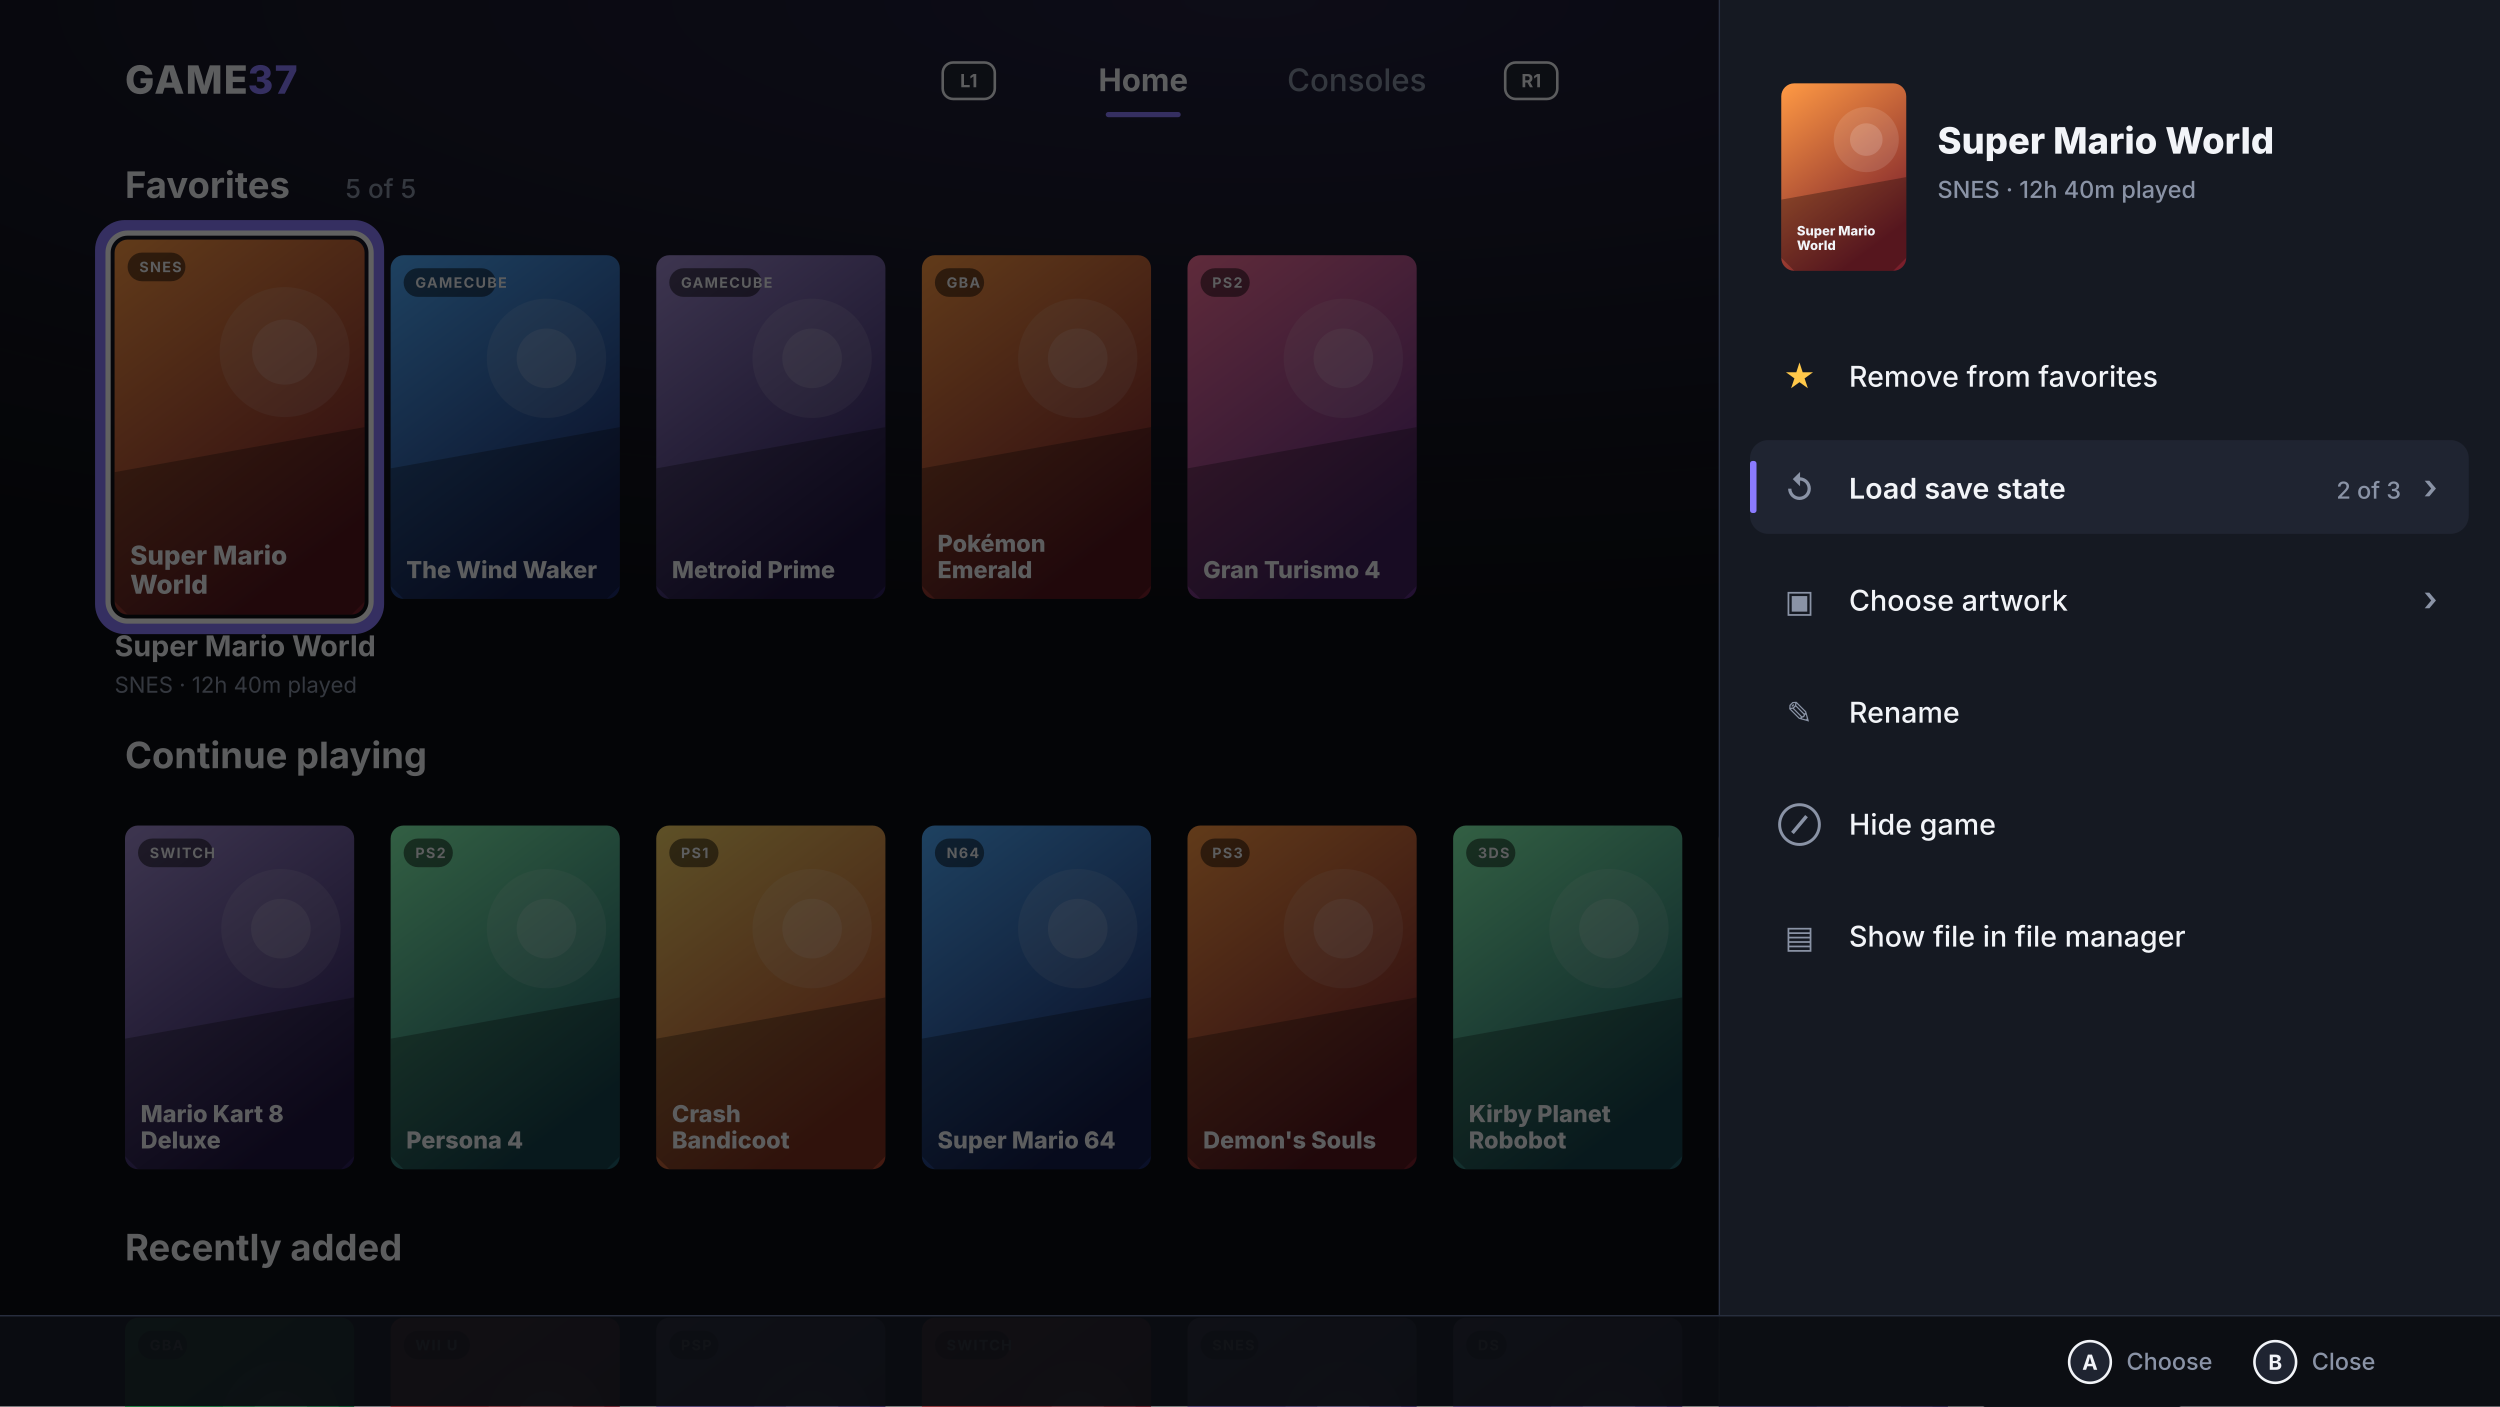
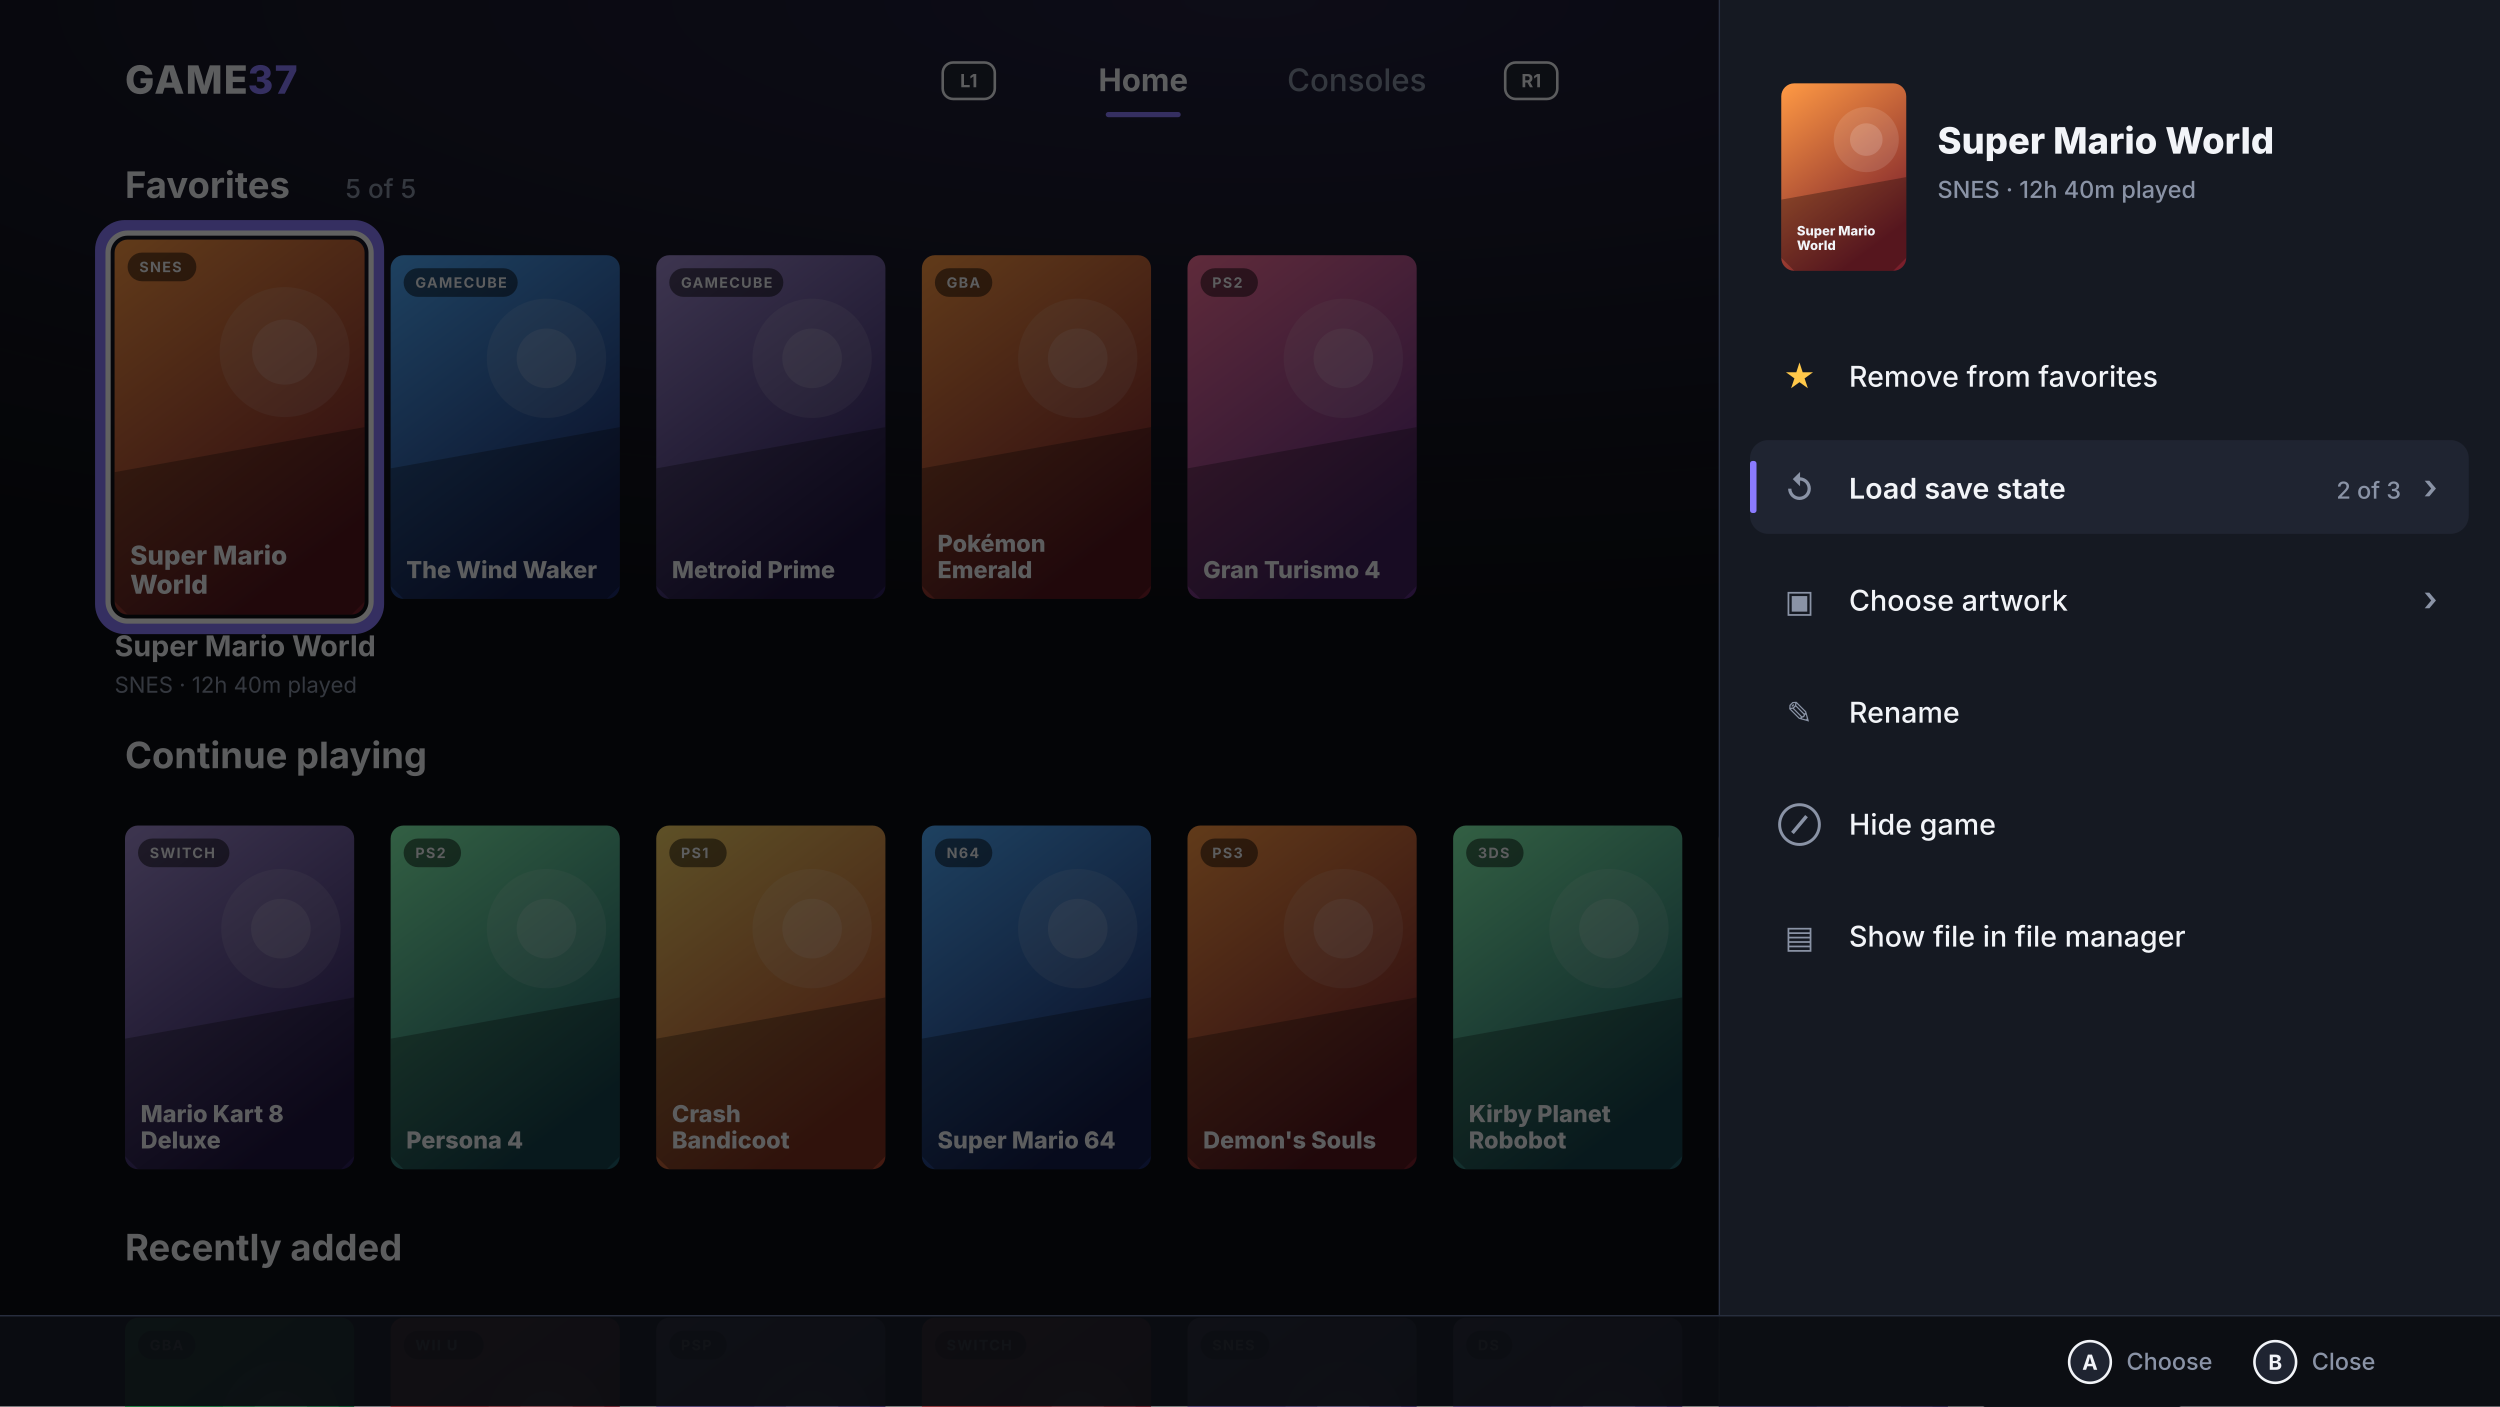
<svg xmlns="http://www.w3.org/2000/svg" width="1920" height="1080" viewBox="0 0 1920 1080">
  <defs>
    <radialGradient id="rg1" cx="0.5" cy="0" r="0.9">
      <stop offset="0" stop-color="#8B7BFF" stop-opacity="0.18" />
      <stop offset="1" stop-color="#8B7BFF" stop-opacity="0" />
    </radialGradient>
    <linearGradient id="lg2" x1="0" y1="0" x2="0.5" y2="1">
      <stop offset="0" stop-color="#FF9A44" stop-opacity="1" />
      <stop offset="1" stop-color="#7A1F2B" stop-opacity="1" />
    </linearGradient>
    <linearGradient id="lg3" x1="0" y1="0" x2="0.5" y2="1">
      <stop offset="0" stop-color="#4FACFE" stop-opacity="1" />
      <stop offset="1" stop-color="#1B2A6B" stop-opacity="1" />
    </linearGradient>
    <linearGradient id="lg4" x1="0" y1="0" x2="0.5" y2="1">
      <stop offset="0" stop-color="#A18CD1" stop-opacity="1" />
      <stop offset="1" stop-color="#2E1F5E" stop-opacity="1" />
    </linearGradient>
    <linearGradient id="lg5" x1="0" y1="0" x2="0.5" y2="1">
      <stop offset="0" stop-color="#FF9A44" stop-opacity="1" />
      <stop offset="1" stop-color="#7A1F2B" stop-opacity="1" />
    </linearGradient>
    <linearGradient id="lg6" x1="0" y1="0" x2="0.5" y2="1">
      <stop offset="0" stop-color="#FA709A" stop-opacity="1" />
      <stop offset="1" stop-color="#5B2C83" stop-opacity="1" />
    </linearGradient>
    <linearGradient id="lg7" x1="0" y1="0" x2="0.5" y2="1">
      <stop offset="0" stop-color="#A18CD1" stop-opacity="1" />
      <stop offset="1" stop-color="#2E1F5E" stop-opacity="1" />
    </linearGradient>
    <linearGradient id="lg8" x1="0" y1="0" x2="0.5" y2="1">
      <stop offset="0" stop-color="#84FAB0" stop-opacity="1" />
      <stop offset="1" stop-color="#1F5F6B" stop-opacity="1" />
    </linearGradient>
    <linearGradient id="lg9" x1="0" y1="0" x2="0.5" y2="1">
      <stop offset="0" stop-color="#F6D365" stop-opacity="1" />
      <stop offset="1" stop-color="#B3452C" stop-opacity="1" />
    </linearGradient>
    <linearGradient id="lg10" x1="0" y1="0" x2="0.5" y2="1">
      <stop offset="0" stop-color="#4FACFE" stop-opacity="1" />
      <stop offset="1" stop-color="#1B2A6B" stop-opacity="1" />
    </linearGradient>
    <linearGradient id="lg11" x1="0" y1="0" x2="0.5" y2="1">
      <stop offset="0" stop-color="#FF9A44" stop-opacity="1" />
      <stop offset="1" stop-color="#7A1F2B" stop-opacity="1" />
    </linearGradient>
    <linearGradient id="lg12" x1="0" y1="0" x2="0.5" y2="1">
      <stop offset="0" stop-color="#84FAB0" stop-opacity="1" />
      <stop offset="1" stop-color="#1F5F6B" stop-opacity="1" />
    </linearGradient>
    <linearGradient id="lg13" x1="0" y1="0" x2="0.5" y2="1">
      <stop offset="0" stop-color="#FCCB90" stop-opacity="1" />
      <stop offset="1" stop-color="#8E3B46" stop-opacity="1" />
    </linearGradient>
    <linearGradient id="lg14" x1="0" y1="0" x2="0.5" y2="1">
      <stop offset="0" stop-color="#43E97B" stop-opacity="1" />
      <stop offset="1" stop-color="#0F4C3A" stop-opacity="1" />
    </linearGradient>
    <linearGradient id="lg15" x1="0" y1="0" x2="0.5" y2="1">
      <stop offset="0" stop-color="#FF6B6B" stop-opacity="1" />
      <stop offset="1" stop-color="#6B1D3A" stop-opacity="1" />
    </linearGradient>
    <linearGradient id="lg16" x1="0" y1="0" x2="0.5" y2="1">
      <stop offset="0" stop-color="#A18CD1" stop-opacity="1" />
      <stop offset="1" stop-color="#2E1F5E" stop-opacity="1" />
    </linearGradient>
    <linearGradient id="lg17" x1="0" y1="0" x2="0.5" y2="1">
      <stop offset="0" stop-color="#FF6B6B" stop-opacity="1" />
      <stop offset="1" stop-color="#6B1D3A" stop-opacity="1" />
    </linearGradient>
    <linearGradient id="lg18" x1="0" y1="0" x2="0.5" y2="1">
      <stop offset="0" stop-color="#A18CD1" stop-opacity="1" />
      <stop offset="1" stop-color="#2E1F5E" stop-opacity="1" />
    </linearGradient>
    <linearGradient id="lg19" x1="0" y1="0" x2="0.5" y2="1">
      <stop offset="0" stop-color="#A18CD1" stop-opacity="1" />
      <stop offset="1" stop-color="#2E1F5E" stop-opacity="1" />
    </linearGradient>
    <linearGradient id="lg20" x1="0" y1="0" x2="0.5" y2="1">
      <stop offset="0" stop-color="#A18CD1" stop-opacity="1" />
      <stop offset="1" stop-color="#2E1F5E" stop-opacity="1" />
    </linearGradient>
    <linearGradient id="lg21" x1="0" y1="0" x2="0" y2="1">
      <stop offset="0" stop-color="#0B0D12" stop-opacity="0" />
      <stop offset="1" stop-color="#0B0D12" stop-opacity="1" />
    </linearGradient>
    <linearGradient id="lg22" x1="0" y1="0" x2="0.5" y2="1">
      <stop offset="0" stop-color="#FF9A44" stop-opacity="1" />
      <stop offset="1" stop-color="#7A1F2B" stop-opacity="1" />
    </linearGradient>
  </defs>
  <rect x="0.0" y="0.0" width="1920.0" height="1080.0" rx="0" fill="#0B0D12" fill-opacity="1" />
  <rect x="0.0" y="0.0" width="1920.0" height="520.0" rx="0" fill="url(#rg1)" fill-opacity="1" />
  <text x="96" y="72" font-family="Inter, 'Helvetica Neue', Arial, sans-serif" font-size="30" font-weight="800" fill="#F2F4F8" letter-spacing="1">GAME<tspan fill="#8B7BFF">37</tspan>
  </text>
  <rect x="724.0" y="48.0" width="40.0" height="28.0" rx="8" fill="#1F2431" fill-opacity="1" stroke="#F2F4F8" stroke-width="2" />
  <text x="744.0" y="67.0" font-family="Inter, 'Helvetica Neue', Arial, sans-serif" font-size="14" font-weight="700" fill="#F2F4F8" fill-opacity="1" text-anchor="middle" letter-spacing="0">L1</text>
  <rect x="1156.0" y="48.0" width="40.0" height="28.0" rx="8" fill="#1F2431" fill-opacity="1" stroke="#F2F4F8" stroke-width="2" />
  <text x="1176.0" y="67.0" font-family="Inter, 'Helvetica Neue', Arial, sans-serif" font-size="14" font-weight="700" fill="#F2F4F8" fill-opacity="1" text-anchor="middle" letter-spacing="0">R1</text>
  <text x="878.0" y="70.0" font-family="Inter, 'Helvetica Neue', Arial, sans-serif" font-size="24" font-weight="700" fill="#F2F4F8" fill-opacity="1" text-anchor="middle" letter-spacing="0">Home</text>
  <rect x="849.2" y="86.0" width="57.6" height="4.0" rx="2" fill="#8B7BFF" fill-opacity="1" />
  <text x="1042.0" y="70.0" font-family="Inter, 'Helvetica Neue', Arial, sans-serif" font-size="24" font-weight="500" fill="#8A93A6" fill-opacity="1" text-anchor="middle" letter-spacing="0">Consoles</text>
  <rect x="1384.0" y="44.0" width="330.0" height="48.0" rx="24" fill="#151922" fill-opacity="1" stroke="#2A3142" stroke-width="1" />
  <circle cx="1414.0" cy="66.0" r="8.0" fill="none" fill-opacity="1" stroke="#8A93A6" stroke-width="2.5" />
  <line x1="1420" y1="72" x2="1426" y2="78" stroke="#8A93A6" stroke-width="2.5" stroke-linecap="round" />
  <text x="1436.0" y="74.0" font-family="Inter, 'Helvetica Neue', Arial, sans-serif" font-size="18" font-weight="400" fill="#8A93A6" fill-opacity="1" text-anchor="start" letter-spacing="0">Search games</text>
  <rect x="1660.0" y="54.0" width="40.0" height="28.0" rx="8" fill="#1F2431" fill-opacity="1" stroke="#F2F4F8" stroke-width="2" />
  <text x="1680.0" y="73.0" font-family="Inter, 'Helvetica Neue', Arial, sans-serif" font-size="14" font-weight="700" fill="#F2F4F8" fill-opacity="1" text-anchor="middle" letter-spacing="0">L3</text>
  <rect x="1583.6" y="54.0" width="68.4" height="28.0" rx="8" fill="#1F2431" fill-opacity="1" stroke="#F2F4F8" stroke-width="2" />
  <text x="1617.8" y="73.0" font-family="Inter, 'Helvetica Neue', Arial, sans-serif" font-size="14" font-weight="700" fill="#F2F4F8" fill-opacity="1" text-anchor="middle" letter-spacing="0">Ctrl F</text>
  <text x="1824.0" y="76.0" font-family="Inter, 'Helvetica Neue', Arial, sans-serif" font-size="24" font-weight="600" fill="#F2F4F8" fill-opacity="1" text-anchor="end" letter-spacing="0">21:42</text>
  <rect x="78.0" y="174.0" width="212.0" height="308.0" rx="18" fill="none" fill-opacity="0.4" stroke="#8B7BFF" stroke-width="10" />
  <rect x="83.0" y="179.0" width="202.0" height="298.0" rx="15" fill="none" fill-opacity="1" stroke="#FFFFFF" stroke-width="4" />
  <rect x="88.0" y="184.0" width="192.0" height="288.0" rx="10" fill="url(#lg2)" fill-opacity="1" />
  <circle cx="218.6" cy="270.4" r="49.9" fill="#FFFFFF" fill-opacity="0.12" />
  <circle cx="218.6" cy="270.4" r="25.0" fill="#FFFFFF" fill-opacity="0.16" />
  <polygon points="88,362.6 280,328.0 280,462.0 270,472.0 98,472.0 88,462.0" fill="#000000" fill-opacity=".3" />
  <text x="100.0" y="433.6" font-family="Inter, 'Helvetica Neue', Arial, sans-serif" font-size="20" font-weight="800" fill="#F2F4F8" fill-opacity="1" text-anchor="start" letter-spacing="0">Super Mario</text>
  <text x="100.0" y="456.0" font-family="Inter, 'Helvetica Neue', Arial, sans-serif" font-size="20" font-weight="800" fill="#F2F4F8" fill-opacity="1" text-anchor="start" letter-spacing="0">World</text>
-   <rect x="98.0" y="194.0" width="44.4" height="22.0" rx="11" fill="#000000" fill-opacity="0.5" />
+   <rect x="98.0" y="194.0" width="52.8" height="22.0" rx="11" fill="#000000" fill-opacity="0.5" />
  <text x="107.0" y="209.0" font-family="Inter, 'Helvetica Neue', Arial, sans-serif" font-size="11" font-weight="700" fill="#F2F4F8" fill-opacity="1" text-anchor="start" letter-spacing="1">SNES</text>
  <text x="88.0" y="504.0" font-family="Inter, 'Helvetica Neue', Arial, sans-serif" font-size="22" font-weight="700" fill="#F2F4F8" fill-opacity="1" text-anchor="start" letter-spacing="0">Super Mario World</text>
  <text x="88.0" y="532.0" font-family="Inter, 'Helvetica Neue', Arial, sans-serif" font-size="17" font-weight="400" fill="#8A93A6" fill-opacity="1" text-anchor="start" letter-spacing="0">SNES · 12h 40m played</text>
  <rect x="300.0" y="196.0" width="176.0" height="264.0" rx="10" fill="url(#lg3)" fill-opacity="1" />
  <circle cx="419.7" cy="275.2" r="45.8" fill="#FFFFFF" fill-opacity="0.12" />
  <circle cx="419.7" cy="275.2" r="22.9" fill="#FFFFFF" fill-opacity="0.16" />
  <polygon points="300,359.7 476,328.0 476,450.0 466,460.0 310,460.0 300,450.0" fill="#000000" fill-opacity=".3" />
  <text x="312.0" y="444.0" font-family="Inter, 'Helvetica Neue', Arial, sans-serif" font-size="18" font-weight="800" fill="#F2F4F8" fill-opacity="1" text-anchor="start" letter-spacing="0">The Wind Waker</text>
-   <rect x="310.0" y="206.0" width="70.8" height="22.0" rx="11" fill="#000000" fill-opacity="0.5" />
+   <rect x="310.0" y="206.0" width="87.6" height="22.0" rx="11" fill="#000000" fill-opacity="0.5" />
  <text x="319.0" y="221.0" font-family="Inter, 'Helvetica Neue', Arial, sans-serif" font-size="11" font-weight="700" fill="#F2F4F8" fill-opacity="1" text-anchor="start" letter-spacing="1">GAMECUBE</text>
  <rect x="504.0" y="196.0" width="176.0" height="264.0" rx="10" fill="url(#lg4)" fill-opacity="1" />
  <circle cx="623.7" cy="275.2" r="45.8" fill="#FFFFFF" fill-opacity="0.12" />
  <circle cx="623.7" cy="275.2" r="22.9" fill="#FFFFFF" fill-opacity="0.16" />
  <polygon points="504,359.7 680,328.0 680,450.0 670,460.0 514,460.0 504,450.0" fill="#000000" fill-opacity=".3" />
  <text x="516.0" y="444.0" font-family="Inter, 'Helvetica Neue', Arial, sans-serif" font-size="18" font-weight="800" fill="#F2F4F8" fill-opacity="1" text-anchor="start" letter-spacing="0">Metroid Prime</text>
-   <rect x="514.0" y="206.0" width="70.8" height="22.0" rx="11" fill="#000000" fill-opacity="0.5" />
+   <rect x="514.0" y="206.0" width="87.6" height="22.0" rx="11" fill="#000000" fill-opacity="0.5" />
  <text x="523.0" y="221.0" font-family="Inter, 'Helvetica Neue', Arial, sans-serif" font-size="11" font-weight="700" fill="#F2F4F8" fill-opacity="1" text-anchor="start" letter-spacing="1">GAMECUBE</text>
  <rect x="708.0" y="196.0" width="176.0" height="264.0" rx="10" fill="url(#lg5)" fill-opacity="1" />
  <circle cx="827.7" cy="275.2" r="45.8" fill="#FFFFFF" fill-opacity="0.12" />
  <circle cx="827.7" cy="275.2" r="22.9" fill="#FFFFFF" fill-opacity="0.16" />
  <polygon points="708,359.7 884,328.0 884,450.0 874,460.0 718,460.0 708,450.0" fill="#000000" fill-opacity=".3" />
  <text x="720.0" y="423.8" font-family="Inter, 'Helvetica Neue', Arial, sans-serif" font-size="18" font-weight="800" fill="#F2F4F8" fill-opacity="1" text-anchor="start" letter-spacing="0">Pokémon</text>
  <text x="720.0" y="444.0" font-family="Inter, 'Helvetica Neue', Arial, sans-serif" font-size="18" font-weight="800" fill="#F2F4F8" fill-opacity="1" text-anchor="start" letter-spacing="0">Emerald</text>
-   <rect x="718.0" y="206.0" width="37.8" height="22.0" rx="11" fill="#000000" fill-opacity="0.5" />
+   <rect x="718.0" y="206.0" width="44.1" height="22.0" rx="11" fill="#000000" fill-opacity="0.5" />
  <text x="727.0" y="221.0" font-family="Inter, 'Helvetica Neue', Arial, sans-serif" font-size="11" font-weight="700" fill="#F2F4F8" fill-opacity="1" text-anchor="start" letter-spacing="1">GBA</text>
  <rect x="912.0" y="196.0" width="176.0" height="264.0" rx="10" fill="url(#lg6)" fill-opacity="1" />
  <circle cx="1031.7" cy="275.2" r="45.8" fill="#FFFFFF" fill-opacity="0.12" />
  <circle cx="1031.7" cy="275.2" r="22.9" fill="#FFFFFF" fill-opacity="0.16" />
  <polygon points="912,359.7 1088,328.0 1088,450.0 1078,460.0 922,460.0 912,450.0" fill="#000000" fill-opacity=".3" />
  <text x="924.0" y="444.0" font-family="Inter, 'Helvetica Neue', Arial, sans-serif" font-size="18" font-weight="800" fill="#F2F4F8" fill-opacity="1" text-anchor="start" letter-spacing="0">Gran Turismo 4</text>
-   <rect x="922.0" y="206.0" width="37.8" height="22.0" rx="11" fill="#000000" fill-opacity="0.5" />
+   <rect x="922.0" y="206.0" width="44.1" height="22.0" rx="11" fill="#000000" fill-opacity="0.5" />
  <text x="931.0" y="221.0" font-family="Inter, 'Helvetica Neue', Arial, sans-serif" font-size="11" font-weight="700" fill="#F2F4F8" fill-opacity="1" text-anchor="start" letter-spacing="1">PS2</text>
  <rect x="96.0" y="634.0" width="176.0" height="264.0" rx="10" fill="url(#lg7)" fill-opacity="1" />
  <circle cx="215.7" cy="713.2" r="45.8" fill="#FFFFFF" fill-opacity="0.12" />
  <circle cx="215.7" cy="713.2" r="22.9" fill="#FFFFFF" fill-opacity="0.16" />
  <polygon points="96,797.7 272,766.0 272,888.0 262,898.0 106,898.0 96,888.0" fill="#000000" fill-opacity=".3" />
  <text x="108.0" y="861.8" font-family="Inter, 'Helvetica Neue', Arial, sans-serif" font-size="18" font-weight="800" fill="#F2F4F8" fill-opacity="1" text-anchor="start" letter-spacing="0">Mario Kart 8</text>
  <text x="108.0" y="882.0" font-family="Inter, 'Helvetica Neue', Arial, sans-serif" font-size="18" font-weight="800" fill="#F2F4F8" fill-opacity="1" text-anchor="start" letter-spacing="0">Deluxe</text>
-   <rect x="106.0" y="644.0" width="57.6" height="22.0" rx="11" fill="#000000" fill-opacity="0.5" />
+   <rect x="106.0" y="644.0" width="70.2" height="22.0" rx="11" fill="#000000" fill-opacity="0.5" />
  <text x="115.0" y="659.0" font-family="Inter, 'Helvetica Neue', Arial, sans-serif" font-size="11" font-weight="700" fill="#F2F4F8" fill-opacity="1" text-anchor="start" letter-spacing="1">SWITCH</text>
  <rect x="300.0" y="634.0" width="176.0" height="264.0" rx="10" fill="url(#lg8)" fill-opacity="1" />
  <circle cx="419.7" cy="713.2" r="45.8" fill="#FFFFFF" fill-opacity="0.12" />
  <circle cx="419.7" cy="713.2" r="22.9" fill="#FFFFFF" fill-opacity="0.16" />
  <polygon points="300,797.7 476,766.0 476,888.0 466,898.0 310,898.0 300,888.0" fill="#000000" fill-opacity=".3" />
  <text x="312.0" y="882.0" font-family="Inter, 'Helvetica Neue', Arial, sans-serif" font-size="18" font-weight="800" fill="#F2F4F8" fill-opacity="1" text-anchor="start" letter-spacing="0">Persona 4</text>
-   <rect x="310.0" y="644.0" width="37.8" height="22.0" rx="11" fill="#000000" fill-opacity="0.5" />
+   <rect x="310.0" y="644.0" width="44.1" height="22.0" rx="11" fill="#000000" fill-opacity="0.5" />
  <text x="319.0" y="659.0" font-family="Inter, 'Helvetica Neue', Arial, sans-serif" font-size="11" font-weight="700" fill="#F2F4F8" fill-opacity="1" text-anchor="start" letter-spacing="1">PS2</text>
  <rect x="504.0" y="634.0" width="176.0" height="264.0" rx="10" fill="url(#lg9)" fill-opacity="1" />
  <circle cx="623.7" cy="713.2" r="45.8" fill="#FFFFFF" fill-opacity="0.12" />
  <circle cx="623.7" cy="713.2" r="22.9" fill="#FFFFFF" fill-opacity="0.16" />
  <polygon points="504,797.7 680,766.0 680,888.0 670,898.0 514,898.0 504,888.0" fill="#000000" fill-opacity=".3" />
  <text x="516.0" y="861.8" font-family="Inter, 'Helvetica Neue', Arial, sans-serif" font-size="18" font-weight="800" fill="#F2F4F8" fill-opacity="1" text-anchor="start" letter-spacing="0">Crash</text>
  <text x="516.0" y="882.0" font-family="Inter, 'Helvetica Neue', Arial, sans-serif" font-size="18" font-weight="800" fill="#F2F4F8" fill-opacity="1" text-anchor="start" letter-spacing="0">Bandicoot</text>
-   <rect x="514.0" y="644.0" width="37.8" height="22.0" rx="11" fill="#000000" fill-opacity="0.5" />
+   <rect x="514.0" y="644.0" width="44.1" height="22.0" rx="11" fill="#000000" fill-opacity="0.5" />
  <text x="523.0" y="659.0" font-family="Inter, 'Helvetica Neue', Arial, sans-serif" font-size="11" font-weight="700" fill="#F2F4F8" fill-opacity="1" text-anchor="start" letter-spacing="1">PS1</text>
  <rect x="708.0" y="634.0" width="176.0" height="264.0" rx="10" fill="url(#lg10)" fill-opacity="1" />
  <circle cx="827.7" cy="713.2" r="45.8" fill="#FFFFFF" fill-opacity="0.12" />
  <circle cx="827.7" cy="713.2" r="22.9" fill="#FFFFFF" fill-opacity="0.16" />
  <polygon points="708,797.7 884,766.0 884,888.0 874,898.0 718,898.0 708,888.0" fill="#000000" fill-opacity=".3" />
  <text x="720.0" y="882.0" font-family="Inter, 'Helvetica Neue', Arial, sans-serif" font-size="18" font-weight="800" fill="#F2F4F8" fill-opacity="1" text-anchor="start" letter-spacing="0">Super Mario 64</text>
-   <rect x="718.0" y="644.0" width="37.8" height="22.0" rx="11" fill="#000000" fill-opacity="0.5" />
+   <rect x="718.0" y="644.0" width="44.1" height="22.0" rx="11" fill="#000000" fill-opacity="0.5" />
  <text x="727.0" y="659.0" font-family="Inter, 'Helvetica Neue', Arial, sans-serif" font-size="11" font-weight="700" fill="#F2F4F8" fill-opacity="1" text-anchor="start" letter-spacing="1">N64</text>
  <rect x="912.0" y="634.0" width="176.0" height="264.0" rx="10" fill="url(#lg11)" fill-opacity="1" />
  <circle cx="1031.7" cy="713.2" r="45.8" fill="#FFFFFF" fill-opacity="0.12" />
  <circle cx="1031.7" cy="713.2" r="22.9" fill="#FFFFFF" fill-opacity="0.16" />
  <polygon points="912,797.7 1088,766.0 1088,888.0 1078,898.0 922,898.0 912,888.0" fill="#000000" fill-opacity=".3" />
  <text x="924.0" y="882.0" font-family="Inter, 'Helvetica Neue', Arial, sans-serif" font-size="18" font-weight="800" fill="#F2F4F8" fill-opacity="1" text-anchor="start" letter-spacing="0">Demon's Souls</text>
-   <rect x="922.0" y="644.0" width="37.8" height="22.0" rx="11" fill="#000000" fill-opacity="0.5" />
+   <rect x="922.0" y="644.0" width="44.1" height="22.0" rx="11" fill="#000000" fill-opacity="0.5" />
  <text x="931.0" y="659.0" font-family="Inter, 'Helvetica Neue', Arial, sans-serif" font-size="11" font-weight="700" fill="#F2F4F8" fill-opacity="1" text-anchor="start" letter-spacing="1">PS3</text>
  <rect x="1116.0" y="634.0" width="176.0" height="264.0" rx="10" fill="url(#lg12)" fill-opacity="1" />
  <circle cx="1235.7" cy="713.2" r="45.8" fill="#FFFFFF" fill-opacity="0.12" />
  <circle cx="1235.7" cy="713.2" r="22.9" fill="#FFFFFF" fill-opacity="0.16" />
  <polygon points="1116,797.7 1292,766.0 1292,888.0 1282,898.0 1126,898.0 1116,888.0" fill="#000000" fill-opacity=".3" />
  <text x="1128.0" y="861.8" font-family="Inter, 'Helvetica Neue', Arial, sans-serif" font-size="18" font-weight="800" fill="#F2F4F8" fill-opacity="1" text-anchor="start" letter-spacing="0">Kirby Planet</text>
  <text x="1128.0" y="882.0" font-family="Inter, 'Helvetica Neue', Arial, sans-serif" font-size="18" font-weight="800" fill="#F2F4F8" fill-opacity="1" text-anchor="start" letter-spacing="0">Robobot</text>
-   <rect x="1126.0" y="644.0" width="37.8" height="22.0" rx="11" fill="#000000" fill-opacity="0.5" />
+   <rect x="1126.0" y="644.0" width="44.1" height="22.0" rx="11" fill="#000000" fill-opacity="0.5" />
  <text x="1135.0" y="659.0" font-family="Inter, 'Helvetica Neue', Arial, sans-serif" font-size="11" font-weight="700" fill="#F2F4F8" fill-opacity="1" text-anchor="start" letter-spacing="1">3DS</text>
  <rect x="1320.0" y="634.0" width="176.0" height="264.0" rx="10" fill="url(#lg13)" fill-opacity="1" />
  <circle cx="1439.7" cy="713.2" r="45.8" fill="#FFFFFF" fill-opacity="0.12" />
  <circle cx="1439.7" cy="713.2" r="22.9" fill="#FFFFFF" fill-opacity="0.16" />
  <polygon points="1320,797.7 1496,766.0 1496,888.0 1486,898.0 1330,898.0 1320,888.0" fill="#000000" fill-opacity=".3" />
  <text x="1332.0" y="882.0" font-family="Inter, 'Helvetica Neue', Arial, sans-serif" font-size="18" font-weight="800" fill="#F2F4F8" fill-opacity="1" text-anchor="start" letter-spacing="0">Bloodborne</text>
-   <rect x="1330.0" y="644.0" width="37.8" height="22.0" rx="11" fill="#000000" fill-opacity="0.5" />
+   <rect x="1330.0" y="644.0" width="44.1" height="22.0" rx="11" fill="#000000" fill-opacity="0.5" />
  <text x="1339.0" y="659.0" font-family="Inter, 'Helvetica Neue', Arial, sans-serif" font-size="11" font-weight="700" fill="#F2F4F8" fill-opacity="1" text-anchor="start" letter-spacing="1">PS4</text>
  <rect x="1524.0" y="634.0" width="150.0" height="264.0" rx="10" fill="#151922" fill-opacity="1" stroke="#2A3142" stroke-width="1" />
  <circle cx="1599.0" cy="742.0" r="26.0" fill="#1F2431" fill-opacity="1" />
  <path d="M1593.0,730.0 l12,12 l-12,12" fill="none" stroke="#F2F4F8" stroke-width="3" stroke-linecap="round" stroke-linejoin="round" />
  <text x="1599.0" y="796.0" font-family="Inter, 'Helvetica Neue', Arial, sans-serif" font-size="18" font-weight="600" fill="#F2F4F8" fill-opacity="1" text-anchor="middle" letter-spacing="0">See all</text>
  <text x="1599.0" y="820.0" font-family="Inter, 'Helvetica Neue', Arial, sans-serif" font-size="15" font-weight="400" fill="#8A93A6" fill-opacity="1" text-anchor="middle" letter-spacing="0">23 games</text>
  <rect x="96.0" y="1012.0" width="176.0" height="264.0" rx="10" fill="url(#lg14)" fill-opacity="1" />
  <circle cx="215.7" cy="1091.2" r="45.8" fill="#FFFFFF" fill-opacity="0.12" />
  <circle cx="215.7" cy="1091.2" r="22.9" fill="#FFFFFF" fill-opacity="0.16" />
  <polygon points="96,1175.7 272,1144.0 272,1266.0 262,1276.0 106,1276.0 96,1266.0" fill="#000000" fill-opacity=".3" />
  <text x="108.0" y="1260.0" font-family="Inter, 'Helvetica Neue', Arial, sans-serif" font-size="18" font-weight="800" fill="#F2F4F8" fill-opacity="1" text-anchor="start" letter-spacing="0">Aria of Sorrow</text>
-   <rect x="106.0" y="1022.0" width="37.8" height="22.0" rx="11" fill="#000000" fill-opacity="0.5" />
+   <rect x="106.0" y="1022.0" width="44.1" height="22.0" rx="11" fill="#000000" fill-opacity="0.5" />
  <text x="115.0" y="1037.0" font-family="Inter, 'Helvetica Neue', Arial, sans-serif" font-size="11" font-weight="700" fill="#F2F4F8" fill-opacity="1" text-anchor="start" letter-spacing="1">GBA</text>
  <rect x="300.0" y="1012.0" width="176.0" height="264.0" rx="10" fill="url(#lg15)" fill-opacity="1" />
  <circle cx="419.7" cy="1091.2" r="45.8" fill="#FFFFFF" fill-opacity="0.12" />
  <circle cx="419.7" cy="1091.2" r="22.9" fill="#FFFFFF" fill-opacity="0.16" />
  <polygon points="300,1175.7 476,1144.0 476,1266.0 466,1276.0 310,1276.0 300,1266.0" fill="#000000" fill-opacity=".3" />
  <text x="312.0" y="1239.8" font-family="Inter, 'Helvetica Neue', Arial, sans-serif" font-size="18" font-weight="800" fill="#F2F4F8" fill-opacity="1" text-anchor="start" letter-spacing="0">Xenoblade</text>
  <text x="312.0" y="1260.0" font-family="Inter, 'Helvetica Neue', Arial, sans-serif" font-size="18" font-weight="800" fill="#F2F4F8" fill-opacity="1" text-anchor="start" letter-spacing="0">Chronicles X</text>
-   <rect x="310.0" y="1022.0" width="51.0" height="22.0" rx="11" fill="#000000" fill-opacity="0.5" />
+   <rect x="310.0" y="1022.0" width="61.5" height="22.0" rx="11" fill="#000000" fill-opacity="0.5" />
  <text x="319.0" y="1037.0" font-family="Inter, 'Helvetica Neue', Arial, sans-serif" font-size="11" font-weight="700" fill="#F2F4F8" fill-opacity="1" text-anchor="start" letter-spacing="1">WII U</text>
  <rect x="504.0" y="1012.0" width="176.0" height="264.0" rx="10" fill="url(#lg16)" fill-opacity="1" />
  <circle cx="623.7" cy="1091.2" r="45.8" fill="#FFFFFF" fill-opacity="0.12" />
  <circle cx="623.7" cy="1091.2" r="22.9" fill="#FFFFFF" fill-opacity="0.16" />
  <polygon points="504,1175.7 680,1144.0 680,1266.0 670,1276.0 514,1276.0 504,1266.0" fill="#000000" fill-opacity=".3" />
  <text x="516.0" y="1239.8" font-family="Inter, 'Helvetica Neue', Arial, sans-serif" font-size="18" font-weight="800" fill="#F2F4F8" fill-opacity="1" text-anchor="start" letter-spacing="0">Monster Hunter</text>
  <text x="516.0" y="1260.0" font-family="Inter, 'Helvetica Neue', Arial, sans-serif" font-size="18" font-weight="800" fill="#F2F4F8" fill-opacity="1" text-anchor="start" letter-spacing="0">Freedom Unite</text>
-   <rect x="514.0" y="1022.0" width="37.8" height="22.0" rx="11" fill="#000000" fill-opacity="0.5" />
+   <rect x="514.0" y="1022.0" width="44.1" height="22.0" rx="11" fill="#000000" fill-opacity="0.5" />
  <text x="523.0" y="1037.0" font-family="Inter, 'Helvetica Neue', Arial, sans-serif" font-size="11" font-weight="700" fill="#F2F4F8" fill-opacity="1" text-anchor="start" letter-spacing="1">PSP</text>
  <rect x="708.0" y="1012.0" width="176.0" height="264.0" rx="10" fill="url(#lg17)" fill-opacity="1" />
  <circle cx="827.7" cy="1091.2" r="45.8" fill="#FFFFFF" fill-opacity="0.12" />
  <circle cx="827.7" cy="1091.2" r="22.9" fill="#FFFFFF" fill-opacity="0.16" />
  <polygon points="708,1175.7 884,1144.0 884,1266.0 874,1276.0 718,1276.0 708,1266.0" fill="#000000" fill-opacity=".3" />
  <text x="720.0" y="1260.0" font-family="Inter, 'Helvetica Neue', Arial, sans-serif" font-size="18" font-weight="800" fill="#F2F4F8" fill-opacity="1" text-anchor="start" letter-spacing="0">Metroid Dread</text>
-   <rect x="718.0" y="1022.0" width="57.6" height="22.0" rx="11" fill="#000000" fill-opacity="0.5" />
+   <rect x="718.0" y="1022.0" width="70.2" height="22.0" rx="11" fill="#000000" fill-opacity="0.5" />
  <text x="727.0" y="1037.0" font-family="Inter, 'Helvetica Neue', Arial, sans-serif" font-size="11" font-weight="700" fill="#F2F4F8" fill-opacity="1" text-anchor="start" letter-spacing="1">SWITCH</text>
  <rect x="912.0" y="1012.0" width="176.0" height="264.0" rx="10" fill="url(#lg18)" fill-opacity="1" />
  <circle cx="1031.7" cy="1091.2" r="45.8" fill="#FFFFFF" fill-opacity="0.12" />
  <circle cx="1031.7" cy="1091.2" r="22.9" fill="#FFFFFF" fill-opacity="0.16" />
  <polygon points="912,1175.7 1088,1144.0 1088,1266.0 1078,1276.0 922,1276.0 912,1266.0" fill="#000000" fill-opacity=".3" />
  <text x="924.0" y="1260.0" font-family="Inter, 'Helvetica Neue', Arial, sans-serif" font-size="18" font-weight="800" fill="#F2F4F8" fill-opacity="1" text-anchor="start" letter-spacing="0">Chrono Trigger</text>
-   <rect x="922.0" y="1022.0" width="44.4" height="22.0" rx="11" fill="#000000" fill-opacity="0.5" />
+   <rect x="922.0" y="1022.0" width="52.8" height="22.0" rx="11" fill="#000000" fill-opacity="0.5" />
  <text x="931.0" y="1037.0" font-family="Inter, 'Helvetica Neue', Arial, sans-serif" font-size="11" font-weight="700" fill="#F2F4F8" fill-opacity="1" text-anchor="start" letter-spacing="1">SNES</text>
  <rect x="1116.0" y="1012.0" width="176.0" height="264.0" rx="10" fill="url(#lg19)" fill-opacity="1" />
  <circle cx="1235.7" cy="1091.2" r="45.8" fill="#FFFFFF" fill-opacity="0.12" />
  <circle cx="1235.7" cy="1091.2" r="22.9" fill="#FFFFFF" fill-opacity="0.16" />
  <polygon points="1116,1175.7 1292,1144.0 1292,1266.0 1282,1276.0 1126,1276.0 1116,1266.0" fill="#000000" fill-opacity=".3" />
  <text x="1128.0" y="1260.0" font-family="Inter, 'Helvetica Neue', Arial, sans-serif" font-size="18" font-weight="800" fill="#F2F4F8" fill-opacity="1" text-anchor="start" letter-spacing="0">Mario Kart DS</text>
-   <rect x="1126.0" y="1022.0" width="31.2" height="22.0" rx="11" fill="#000000" fill-opacity="0.5" />
+   <rect x="1126.0" y="1022.0" width="35.4" height="22.0" rx="11" fill="#000000" fill-opacity="0.5" />
  <text x="1135.0" y="1037.0" font-family="Inter, 'Helvetica Neue', Arial, sans-serif" font-size="11" font-weight="700" fill="#F2F4F8" fill-opacity="1" text-anchor="start" letter-spacing="1">DS</text>
  <rect x="1320.0" y="1012.0" width="176.0" height="264.0" rx="10" fill="url(#lg20)" fill-opacity="1" />
  <circle cx="1439.7" cy="1091.2" r="45.8" fill="#FFFFFF" fill-opacity="0.12" />
  <circle cx="1439.7" cy="1091.2" r="22.9" fill="#FFFFFF" fill-opacity="0.16" />
  <polygon points="1320,1175.7 1496,1144.0 1496,1266.0 1486,1276.0 1330,1276.0 1320,1266.0" fill="#000000" fill-opacity=".3" />
  <text x="1332.0" y="1239.8" font-family="Inter, 'Helvetica Neue', Arial, sans-serif" font-size="18" font-weight="800" fill="#F2F4F8" fill-opacity="1" text-anchor="start" letter-spacing="0">Spyro the</text>
  <text x="1332.0" y="1260.0" font-family="Inter, 'Helvetica Neue', Arial, sans-serif" font-size="18" font-weight="800" fill="#F2F4F8" fill-opacity="1" text-anchor="start" letter-spacing="0">Dragon</text>
-   <rect x="1330.0" y="1022.0" width="37.8" height="22.0" rx="11" fill="#000000" fill-opacity="0.5" />
+   <rect x="1330.0" y="1022.0" width="44.1" height="22.0" rx="11" fill="#000000" fill-opacity="0.5" />
  <text x="1339.0" y="1037.0" font-family="Inter, 'Helvetica Neue', Arial, sans-serif" font-size="11" font-weight="700" fill="#F2F4F8" fill-opacity="1" text-anchor="start" letter-spacing="1">PS1</text>
  <rect x="1524.0" y="1012.0" width="150.0" height="264.0" rx="10" fill="#151922" fill-opacity="1" stroke="#2A3142" stroke-width="1" />
  <circle cx="1599.0" cy="1120.0" r="26.0" fill="#1F2431" fill-opacity="1" />
  <path d="M1593.0,1108.0 l12,12 l-12,12" fill="none" stroke="#F2F4F8" stroke-width="3" stroke-linecap="round" stroke-linejoin="round" />
  <text x="1599.0" y="1174.0" font-family="Inter, 'Helvetica Neue', Arial, sans-serif" font-size="18" font-weight="600" fill="#F2F4F8" fill-opacity="1" text-anchor="middle" letter-spacing="0">See all</text>
  <text x="1599.0" y="1198.0" font-family="Inter, 'Helvetica Neue', Arial, sans-serif" font-size="15" font-weight="400" fill="#8A93A6" fill-opacity="1" text-anchor="middle" letter-spacing="0">20 games</text>
  <rect x="0.0" y="930.0" width="1920.0" height="80.0" rx="0" fill="url(#lg21)" fill-opacity="1" />
  <text x="96.0" y="152.0" font-family="Inter, 'Helvetica Neue', Arial, sans-serif" font-size="28" font-weight="700" fill="#F2F4F8" fill-opacity="1" text-anchor="start" letter-spacing="0">Favorites</text>
  <text x="265.2" y="152.0" font-family="Inter, 'Helvetica Neue', Arial, sans-serif" font-size="20" font-weight="500" fill="#8A93A6" fill-opacity="1" text-anchor="start" letter-spacing="0">5 of 5</text>
  <text x="96.0" y="590.0" font-family="Inter, 'Helvetica Neue', Arial, sans-serif" font-size="28" font-weight="700" fill="#F2F4F8" fill-opacity="1" text-anchor="start" letter-spacing="0">Continue playing</text>
  <text x="96.0" y="968.0" font-family="Inter, 'Helvetica Neue', Arial, sans-serif" font-size="28" font-weight="700" fill="#F2F4F8" fill-opacity="1" text-anchor="start" letter-spacing="0">Recently added</text>
  <rect x="0.0" y="0.0" width="1920.0" height="1080.0" rx="0" fill="#000000" fill-opacity="0.62" />
  <rect x="1320.0" y="0.0" width="600.0" height="1080.0" rx="0" fill="#151922" fill-opacity="1" />
  <rect x="1320.0" y="0.0" width="1.0" height="1080.0" rx="0" fill="#2A3142" fill-opacity="1" />
  <rect x="1368.0" y="64.0" width="96.0" height="144.0" rx="10" fill="url(#lg22)" fill-opacity="1" />
  <circle cx="1433.3" cy="107.2" r="25.0" fill="#FFFFFF" fill-opacity="0.12" />
  <circle cx="1433.3" cy="107.2" r="12.5" fill="#FFFFFF" fill-opacity="0.16" />
  <polygon points="1368,153.3 1464,136.0 1464,198.0 1454,208.0 1378,208.0 1368,198.0" fill="#000000" fill-opacity=".3" />
  <text x="1380.0" y="180.8" font-family="Inter, 'Helvetica Neue', Arial, sans-serif" font-size="10" font-weight="800" fill="#F2F4F8" fill-opacity="1" text-anchor="start" letter-spacing="0">Super Mario</text>
  <text x="1380.0" y="192.0" font-family="Inter, 'Helvetica Neue', Arial, sans-serif" font-size="10" font-weight="800" fill="#F2F4F8" fill-opacity="1" text-anchor="start" letter-spacing="0">World</text>
  <text x="1488.0" y="118.0" font-family="Inter, 'Helvetica Neue', Arial, sans-serif" font-size="28" font-weight="800" fill="#F2F4F8" fill-opacity="1" text-anchor="start" letter-spacing="0">Super Mario World</text>
  <text x="1488.0" y="152.0" font-family="Inter, 'Helvetica Neue', Arial, sans-serif" font-size="18" font-weight="500" fill="#8A93A6" fill-opacity="1" text-anchor="start" letter-spacing="0">SNES  ·  12h 40m played</text>
  <text x="1382.0" y="298.0" font-family="Inter, 'Helvetica Neue', Arial, sans-serif" font-size="24" font-weight="600" fill="#FFC84A" fill-opacity="1" text-anchor="middle" letter-spacing="0">★</text>
  <text x="1420.0" y="297.0" font-family="Inter, 'Helvetica Neue', Arial, sans-serif" font-size="22" font-weight="500" fill="#F2F4F8" fill-opacity="1" text-anchor="start" letter-spacing="0">Remove from favorites</text>
  <rect x="1344.0" y="338.0" width="552.0" height="72.0" rx="14" fill="#1F2431" fill-opacity="1" />
  <rect x="1344.0" y="354.0" width="5.0" height="40.0" rx="2" fill="#8B7BFF" fill-opacity="1" />
  <text x="1382.0" y="384.0" font-family="Inter, 'Helvetica Neue', Arial, sans-serif" font-size="24" font-weight="600" fill="#8A93A6" fill-opacity="1" text-anchor="middle" letter-spacing="0">↺</text>
  <text x="1420.0" y="383.0" font-family="Inter, 'Helvetica Neue', Arial, sans-serif" font-size="22" font-weight="600" fill="#F2F4F8" fill-opacity="1" text-anchor="start" letter-spacing="0">Load save state</text>
  <text x="1844.0" y="383.0" font-family="Inter, 'Helvetica Neue', Arial, sans-serif" font-size="18" font-weight="500" fill="#8A93A6" fill-opacity="1" text-anchor="end" letter-spacing="0">2 of 3</text>
  <text x="1872.0" y="383.0" font-family="Inter, 'Helvetica Neue', Arial, sans-serif" font-size="26" font-weight="600" fill="#8A93A6" fill-opacity="1" text-anchor="end" letter-spacing="0">›</text>
  <text x="1382.0" y="470.0" font-family="Inter, 'Helvetica Neue', Arial, sans-serif" font-size="24" font-weight="600" fill="#8A93A6" fill-opacity="1" text-anchor="middle" letter-spacing="0">▣</text>
  <text x="1420.0" y="469.0" font-family="Inter, 'Helvetica Neue', Arial, sans-serif" font-size="22" font-weight="500" fill="#F2F4F8" fill-opacity="1" text-anchor="start" letter-spacing="0">Choose artwork</text>
  <text x="1872.0" y="469.0" font-family="Inter, 'Helvetica Neue', Arial, sans-serif" font-size="26" font-weight="600" fill="#8A93A6" fill-opacity="1" text-anchor="end" letter-spacing="0">›</text>
  <text x="1382.0" y="556.0" font-family="Inter, 'Helvetica Neue', Arial, sans-serif" font-size="24" font-weight="600" fill="#8A93A6" fill-opacity="1" text-anchor="middle" letter-spacing="0">✎</text>
  <text x="1420.0" y="555.0" font-family="Inter, 'Helvetica Neue', Arial, sans-serif" font-size="22" font-weight="500" fill="#F2F4F8" fill-opacity="1" text-anchor="start" letter-spacing="0">Rename</text>
  <text x="1382.0" y="642.0" font-family="Inter, 'Helvetica Neue', Arial, sans-serif" font-size="24" font-weight="600" fill="#8A93A6" fill-opacity="1" text-anchor="middle" letter-spacing="0">⊘</text>
  <text x="1420.0" y="641.0" font-family="Inter, 'Helvetica Neue', Arial, sans-serif" font-size="22" font-weight="500" fill="#F2F4F8" fill-opacity="1" text-anchor="start" letter-spacing="0">Hide game</text>
  <text x="1382.0" y="728.0" font-family="Inter, 'Helvetica Neue', Arial, sans-serif" font-size="24" font-weight="600" fill="#8A93A6" fill-opacity="1" text-anchor="middle" letter-spacing="0">▤</text>
  <text x="1420.0" y="727.0" font-family="Inter, 'Helvetica Neue', Arial, sans-serif" font-size="22" font-weight="500" fill="#F2F4F8" fill-opacity="1" text-anchor="start" letter-spacing="0">Show file in file manager</text>
  <rect x="0.0" y="1010.0" width="1920.0" height="70.0" rx="0" fill="#0B0D12" fill-opacity="0.92" />
  <rect x="0.0" y="1010.0" width="1920.0" height="1.0" rx="0" fill="#2A3142" fill-opacity="1" />
  <text x="1775.4" y="1052.0" font-family="Inter, 'Helvetica Neue', Arial, sans-serif" font-size="18" font-weight="500" fill="#8A93A6" fill-opacity="1" text-anchor="start" letter-spacing="0">Close</text>
  <circle cx="1747.4" cy="1046.0" r="16.0" fill="#1F2431" fill-opacity="1" stroke="#F2F4F8" stroke-width="2" />
  <text x="1747.4" y="1052.0" font-family="Inter, 'Helvetica Neue', Arial, sans-serif" font-size="16" font-weight="700" fill="#F2F4F8" fill-opacity="1" text-anchor="middle" letter-spacing="0">B</text>
  <text x="1633.1" y="1052.0" font-family="Inter, 'Helvetica Neue', Arial, sans-serif" font-size="18" font-weight="500" fill="#8A93A6" fill-opacity="1" text-anchor="start" letter-spacing="0">Choose</text>
  <circle cx="1605.1" cy="1046.0" r="16.0" fill="#1F2431" fill-opacity="1" stroke="#F2F4F8" stroke-width="2" />
  <text x="1605.1" y="1052.0" font-family="Inter, 'Helvetica Neue', Arial, sans-serif" font-size="16" font-weight="700" fill="#F2F4F8" fill-opacity="1" text-anchor="middle" letter-spacing="0">A</text>
</svg>
